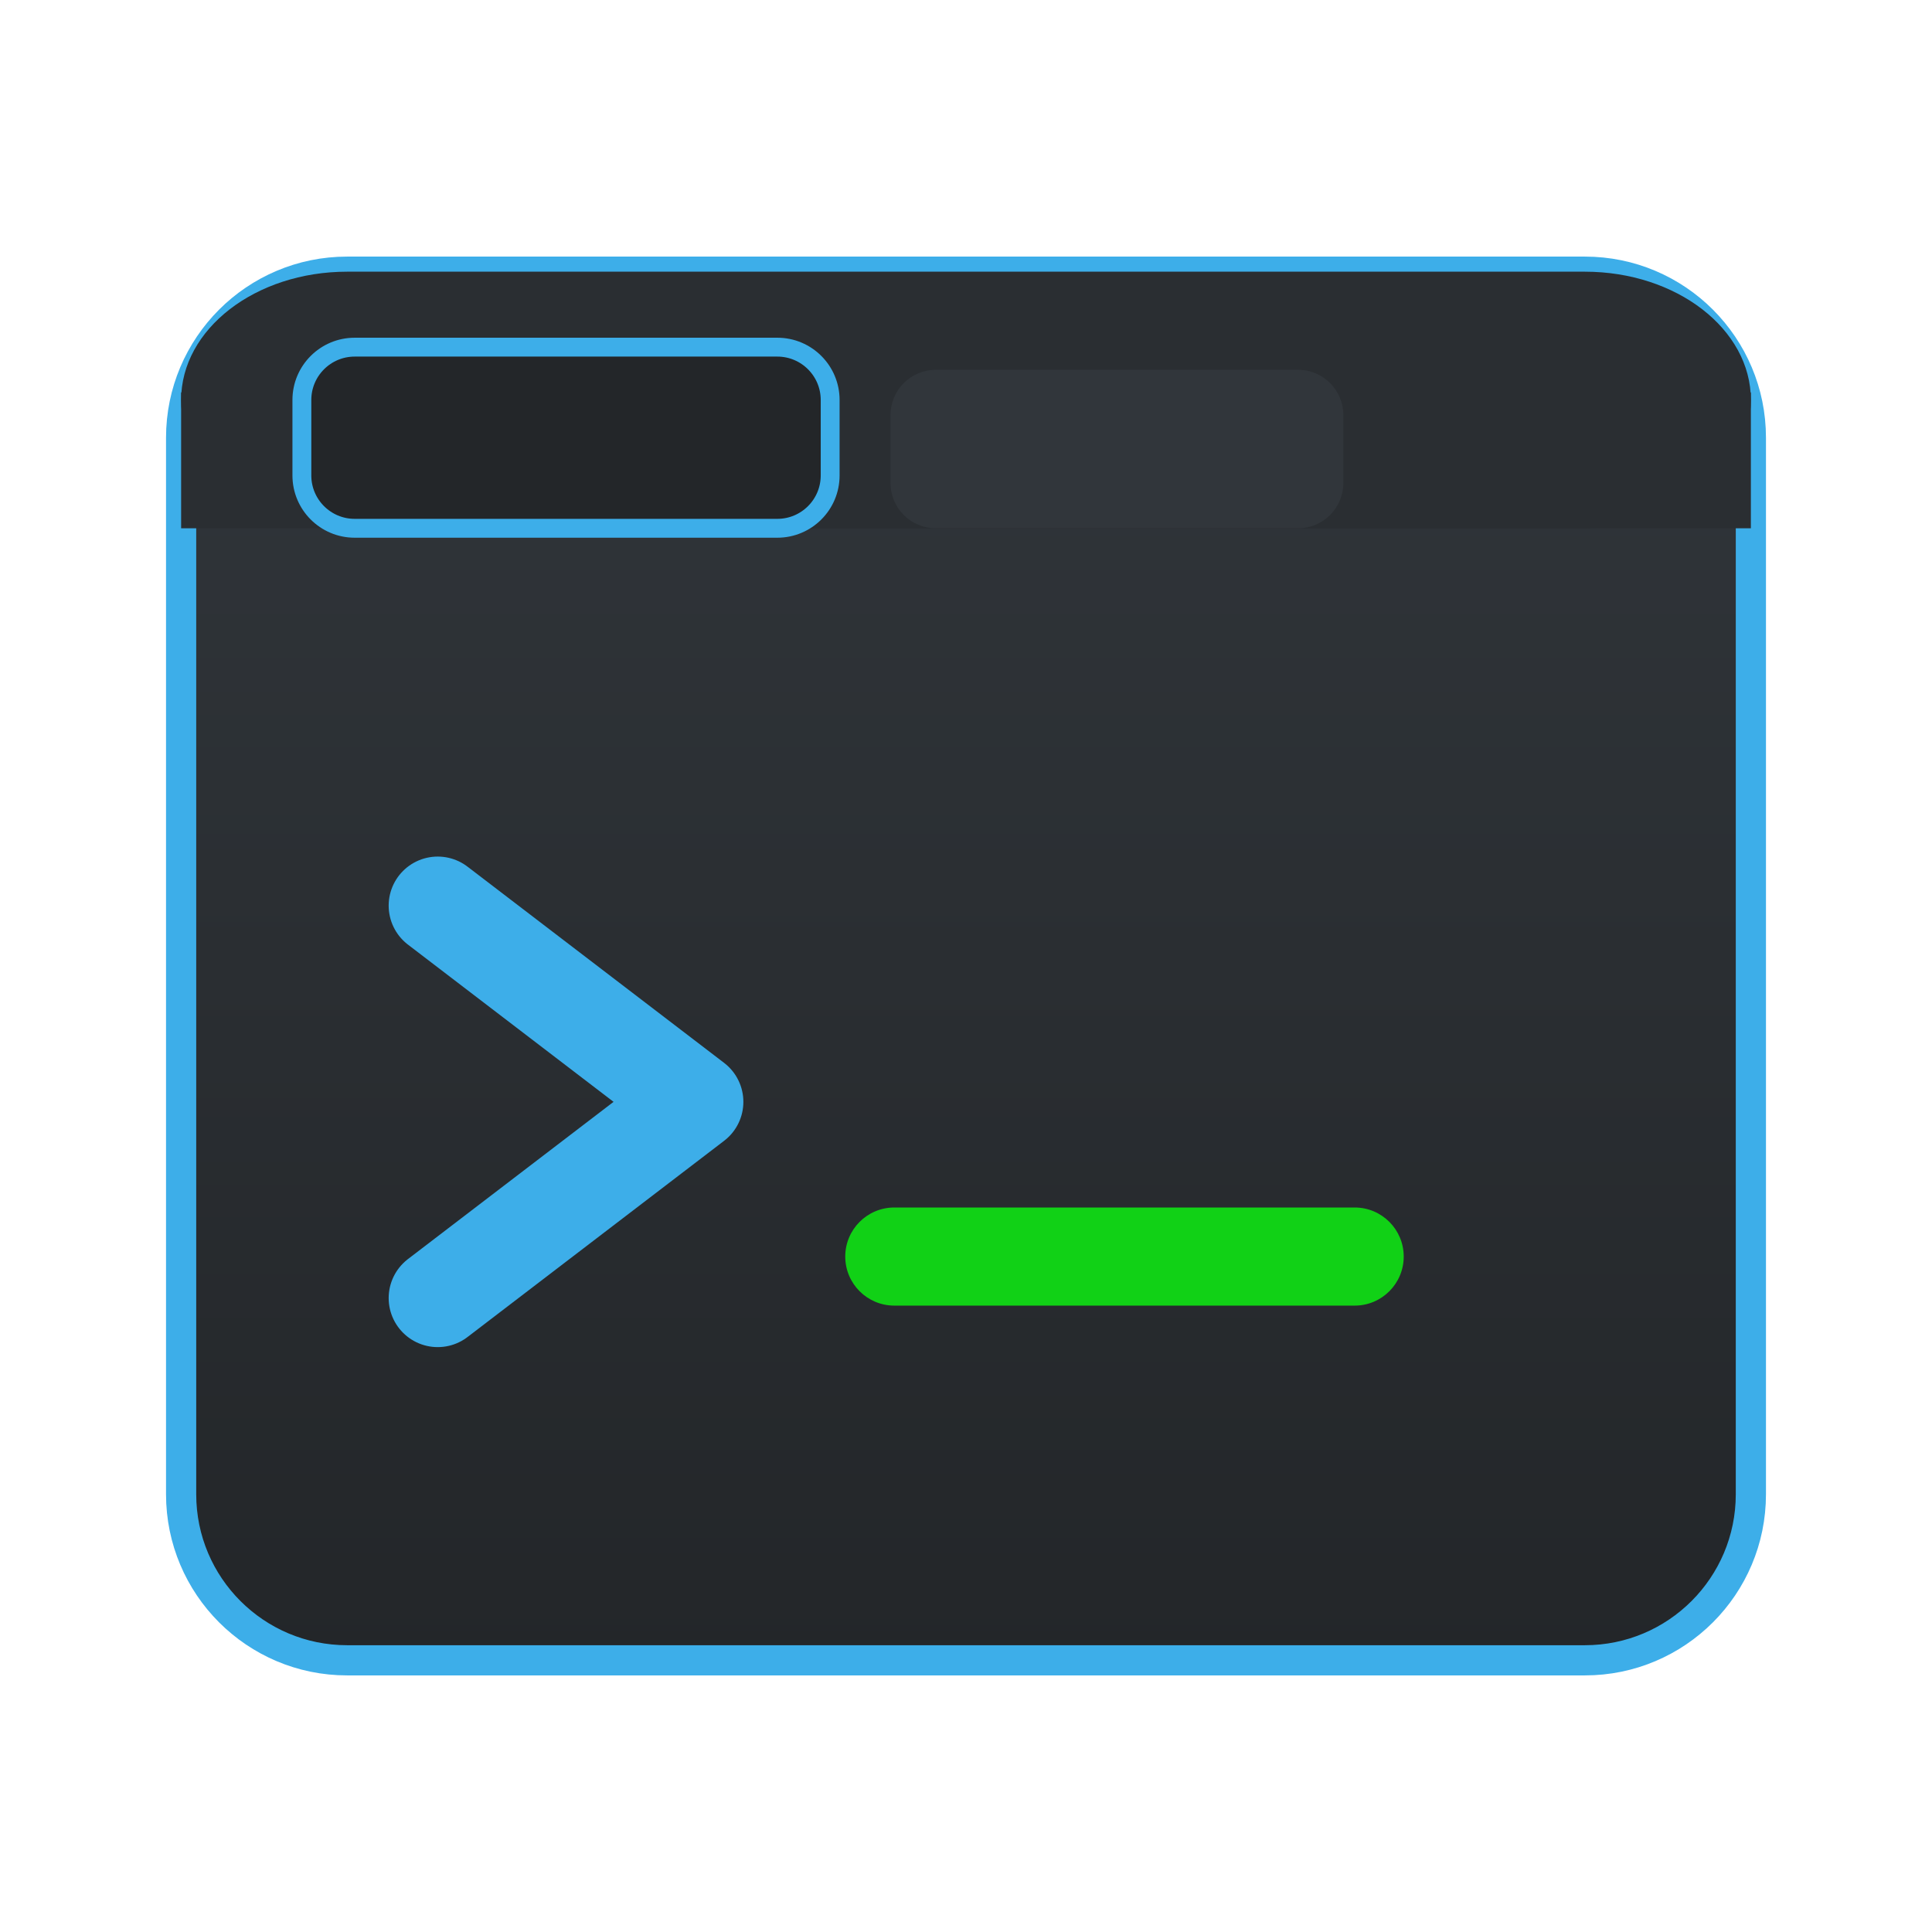
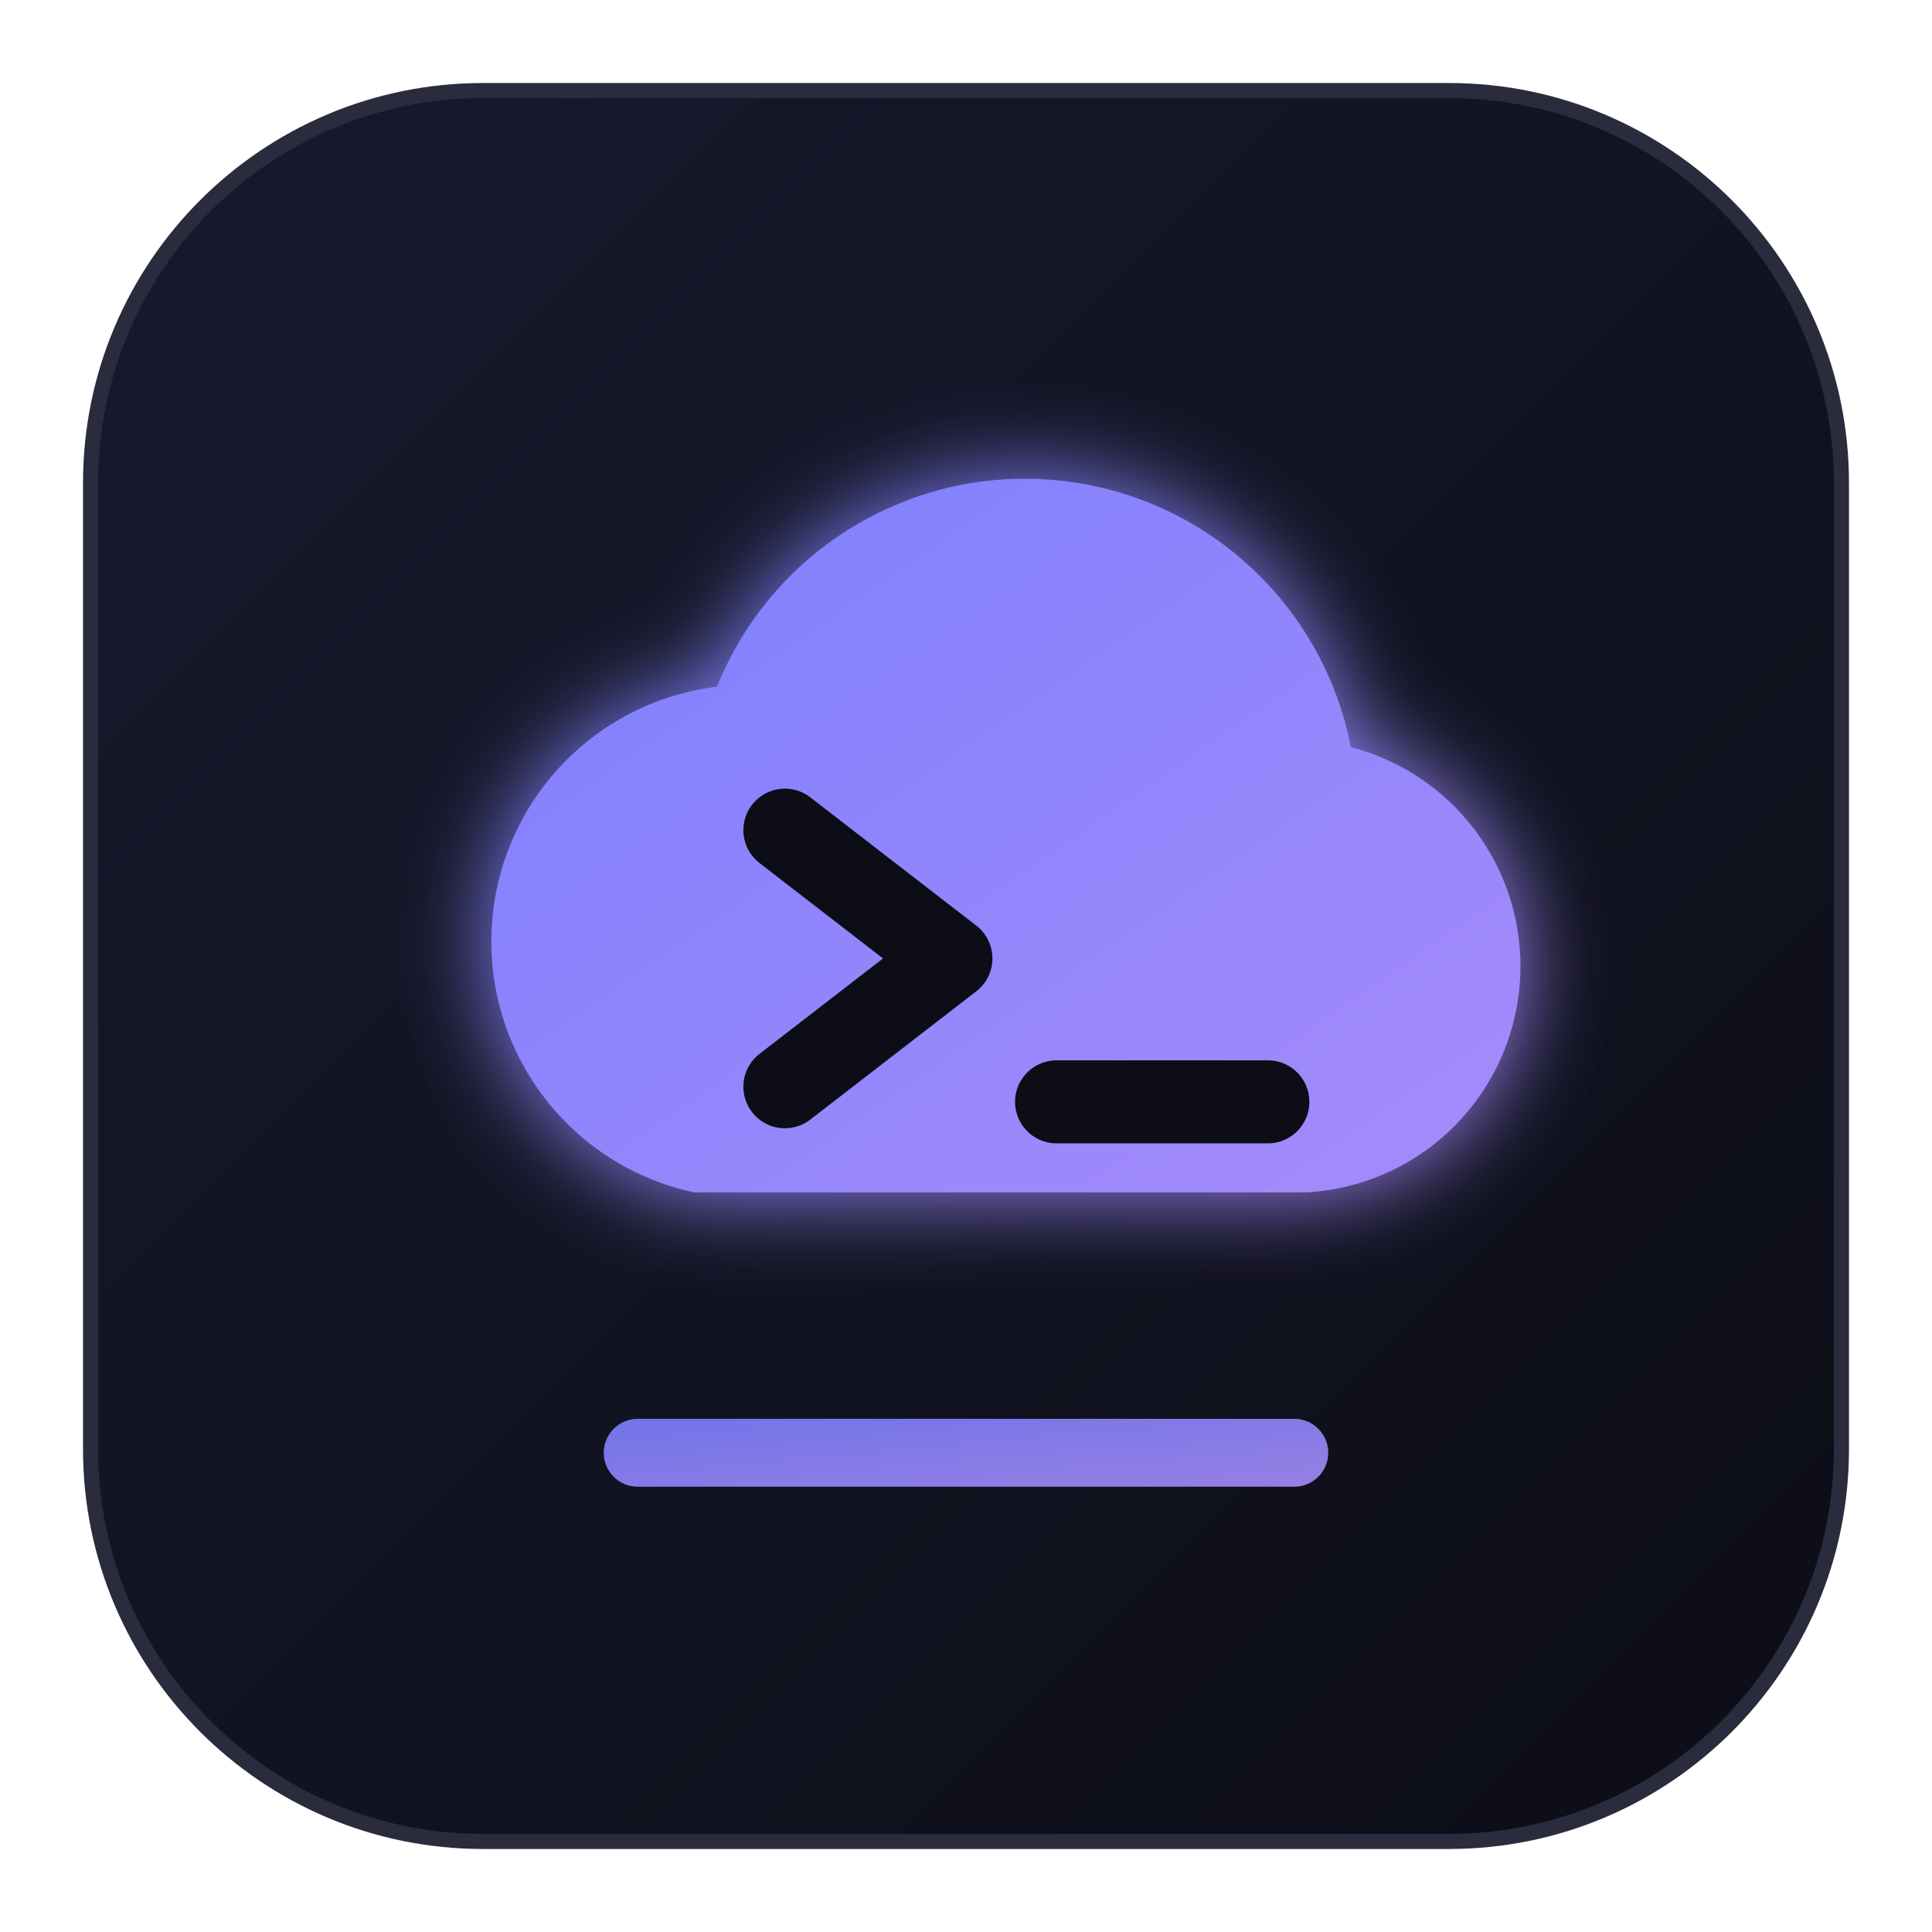
<svg xmlns="http://www.w3.org/2000/svg" viewBox="0 0 256 256" width="256" height="256">
  <defs>
-     <linearGradient id="g" x1="0" y1="0" x2="0" y2="1">
-       <stop offset="0" stop-color="#31363b" />
-       <stop offset="1" stop-color="#232629" />
+     <linearGradient id="bg" x1="0" y1="0" x2="1" y2="1">
+       <stop offset="0" stop-color="#171a2e" />
+       <stop offset="1" stop-color="#0c0d16" />
    </linearGradient>
+     <linearGradient id="cloud" x1="0" y1="0" x2="1" y2="1">
+       <stop offset="0" stop-color="#7b7fff" />
+       <stop offset="1" stop-color="#a78bfa" />
+     </linearGradient>
+     <filter id="glow" x="-40%" y="-40%" width="180%" height="180%">
+       <feGaussianBlur stdDeviation="6" result="b" />
+       <feMerge>
+         <feMergeNode in="b" />
+         <feMergeNode in="SourceGraphic" />
+       </feMerge>
+     </filter>
  </defs>
-   <rect x="24" y="36" width="208" height="184" rx="22" fill="url(#g)" stroke="#3daee9" stroke-width="4" />
-   <rect x="24" y="36" width="208" height="34" rx="22" fill="#2a2e32" />
-   <rect x="24" y="52" width="208" height="18" fill="#2a2e32" />
-   <rect x="40" y="46" width="70" height="24" rx="7" fill="#232629" stroke="#3daee9" stroke-width="2.5" />
-   <rect x="118" y="49" width="60" height="21" rx="6" fill="#31363b" />
-   <g stroke="#3daee9" stroke-width="13" stroke-linecap="round" stroke-linejoin="round" fill="none">
-     <polyline points="58,120 92,146 58,172" />
+   <rect x="12" y="12" width="232" height="232" rx="52" fill="url(#bg)" stroke="#2a2b3d" stroke-width="2" />
+   <g filter="url(#glow)">
+     <path fill="url(#cloud)" d="M92 158       a34 34 0 0 1 3-67       a44 44 0 0 1 84 8       a30 30 0 0 1 -6 59       z" />
  </g>
-   <rect x="112" y="160" width="74" height="13" rx="6.5" fill="#11d116" />
+   <g stroke="#0c0d16" stroke-width="11" stroke-linecap="round" stroke-linejoin="round" fill="none">
+     <polyline points="104,110 126,127 104,144" />
+     <line x1="140" y1="146" x2="168" y2="146" />
+   </g>
+   <rect x="80" y="188" width="96" height="9" rx="4.5" fill="url(#cloud)" opacity="0.9" />
</svg>
